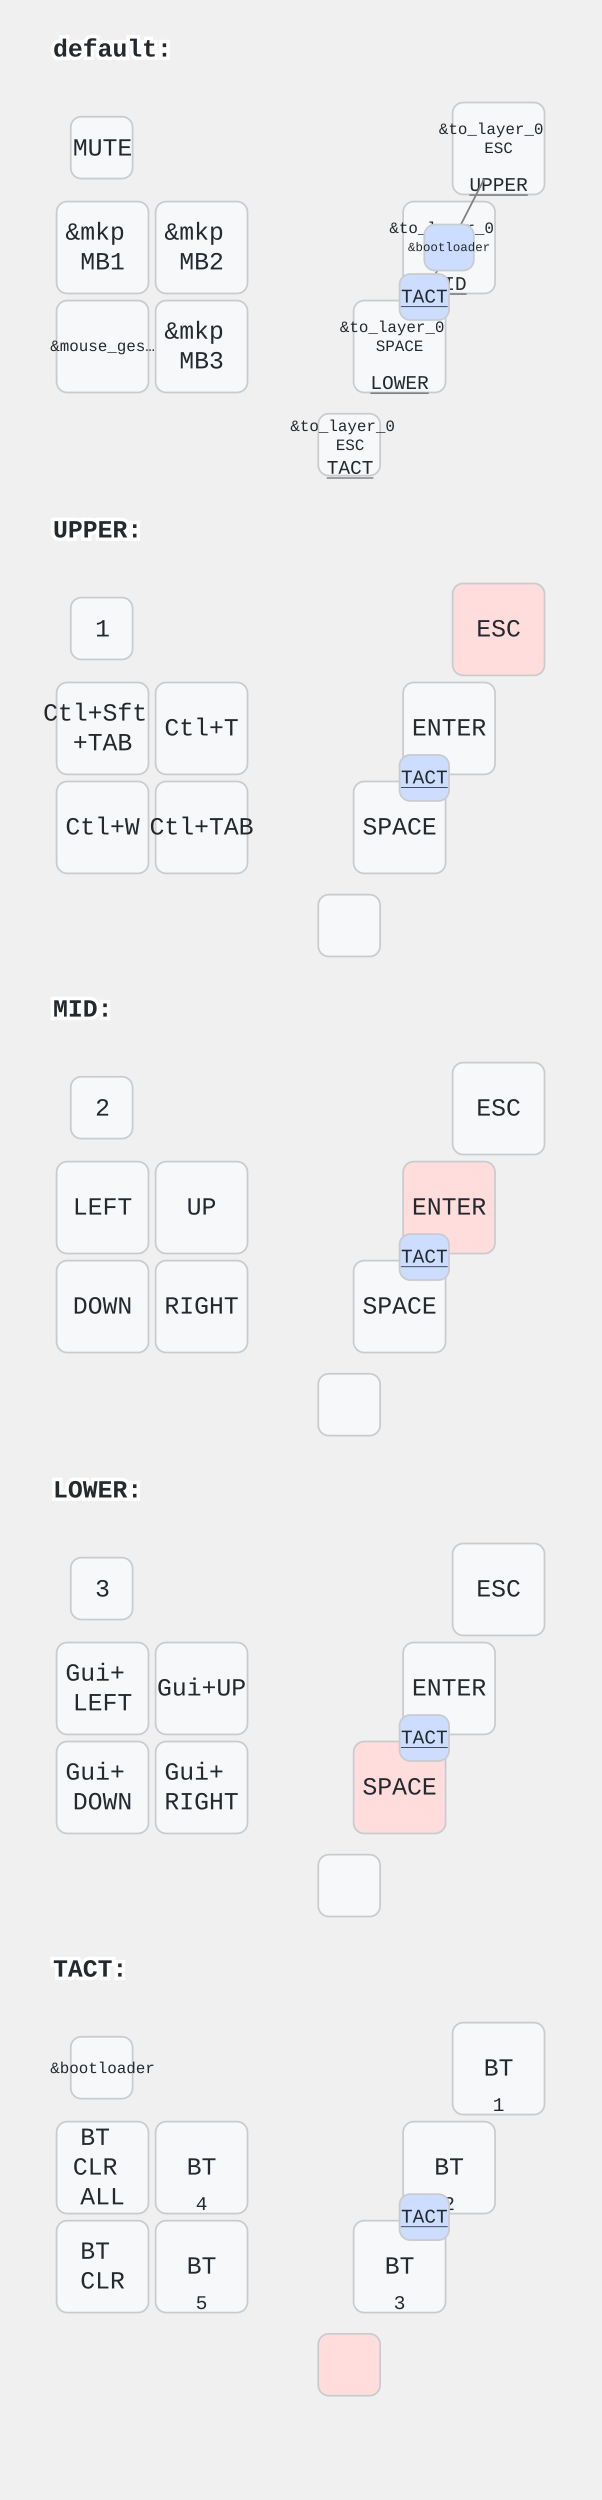
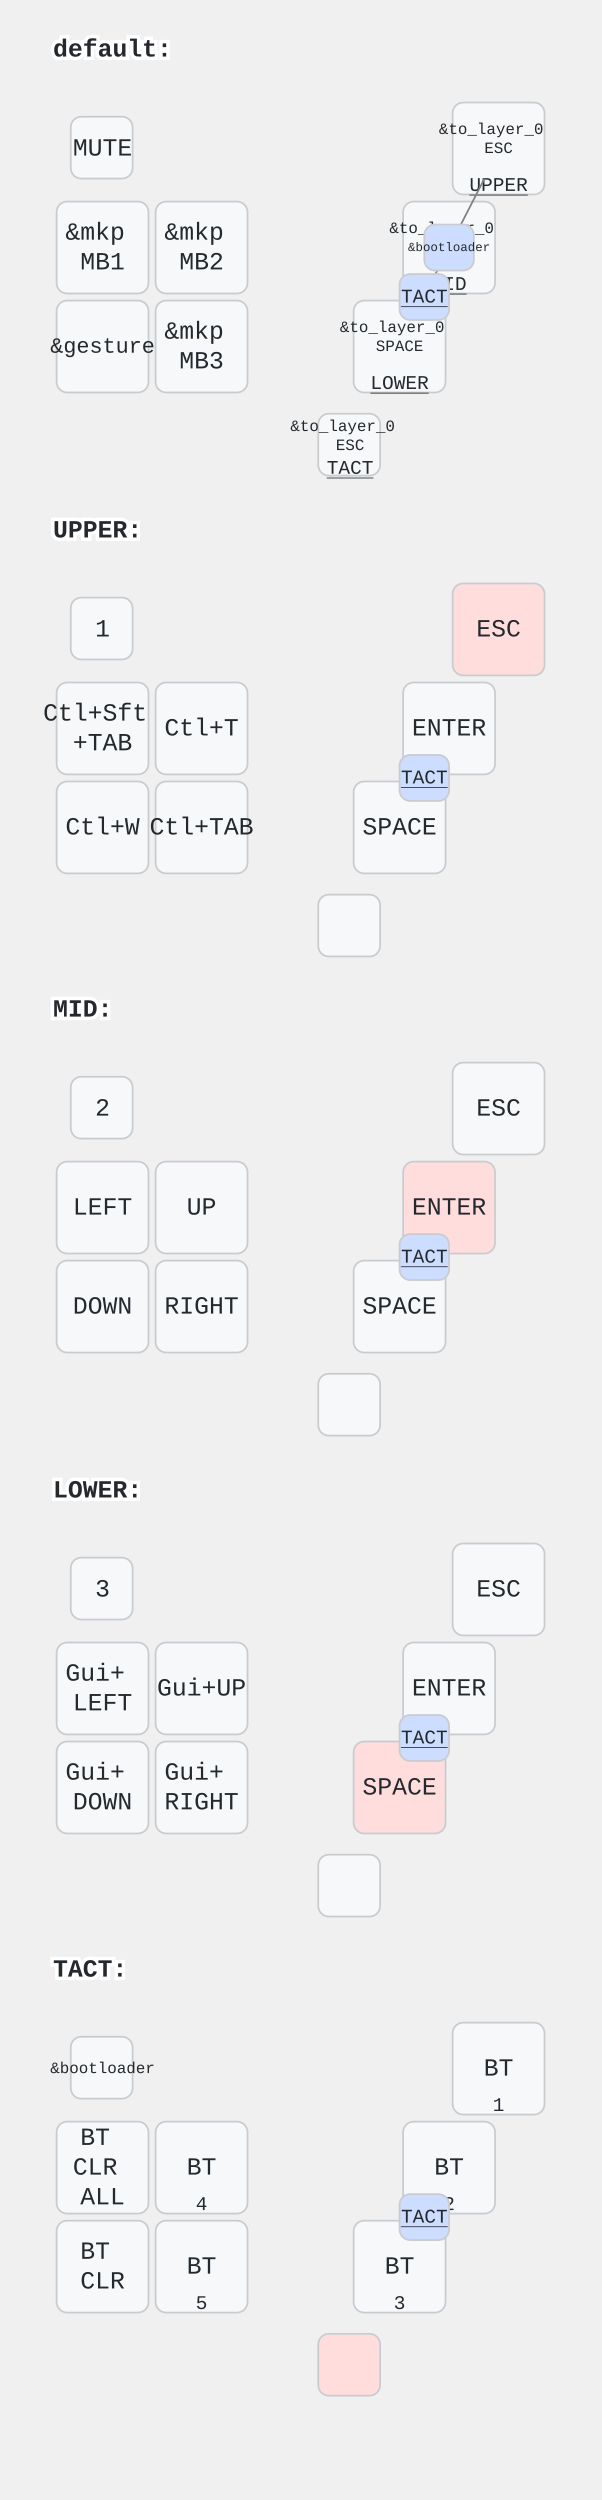
<svg xmlns="http://www.w3.org/2000/svg" width="340" height="1414" viewBox="0 0 340 1414" class="keymap">
  <style>/* inherit to force styles through use tags */
svg path {
    fill: inherit;
}

/* font and background color specifications */
svg.keymap {
    font-family: SFMono-Regular,Consolas,Liberation Mono,Menlo,monospace;
    font-size: 14px;
    font-kerning: normal;
    text-rendering: optimizeLegibility;
    fill: #24292e;
}

/* default key styling */
rect.key {
    fill: #f6f8fa;
}

rect.key, rect.combo {
    stroke: #c9cccf;
    stroke-width: 1;
}

/* default key side styling, only used is draw_key_sides is set */
rect.side {
    filter: brightness(90%);
}

/* color accent for combo boxes */
rect.combo, rect.combo-separate {
    fill: #cdf;
}

/* color accent for held keys */
rect.held, rect.combo.held {
    fill: #fdd;
}

/* color accent for ghost (optional) keys */
rect.ghost, rect.combo.ghost {
    stroke-dasharray: 4, 4;
    stroke-width: 2;
}

text {
    text-anchor: middle;
    dominant-baseline: middle;
}

/* styling for layer labels */
text.label {
    font-weight: bold;
    text-anchor: start;
    stroke: white;
    stroke-width: 4;
    paint-order: stroke;
}

/* styling for optional footer */
text.footer {
    text-anchor: end;
    dominant-baseline: auto;
    stroke: white;
    stroke-width: 4;
    paint-order: stroke;
}

/* styling for combo tap, and key non-tap label text */
text.combo, text.hold, text.shifted, text.left, text.right {
    font-size: 11px;
}

text.hold {
    text-anchor: middle;
    dominant-baseline: auto;
}

text.shifted {
    text-anchor: middle;
    dominant-baseline: hanging;
}

text.left {
    text-anchor: start;
}

text.right {
    text-anchor: end;
}

text.layer-activator {
    text-decoration: underline;
}

/* styling for hold/shifted label text in combo box */
text.combo.hold, text.combo.shifted, text.combo.left, text.combo.right {
    font-size: 8px;
}

/* lighter symbol for transparent keys */
text.trans {
    fill: #7b7e81;
}

/* styling for combo dendrons */
path.combo {
    stroke-width: 1;
    stroke: gray;
    fill: none;
}

/* Start Tabler Icons Cleanup */
/* cannot use height/width with glyphs */
.icon-tabler &gt; path {
    fill: inherit;
    stroke: inherit;
    stroke-width: 2;
}
/* hide tabler's default box */
.icon-tabler &gt; path[stroke="none"][fill="none"] {
    visibility: hidden;
}
/* End Tabler Icons Cleanup */
</style>
  <g transform="translate(30, 0)" class="layer-default">
    <text x="0" y="28" class="label" id="default">default:</text>
    <g transform="translate(0, 56)">
      <g transform="translate(28, 28)" class="key keypos-0">
        <rect rx="6" ry="6" x="-18" y="-18" width="35" height="35" class="key" />
        <text x="0" y="0" class="key tap">MUTE</text>
      </g>
      <g transform="translate(252, 28)" class="key keypos-1">
        <rect rx="6" ry="6" x="-26" y="-26" width="52" height="52" class="key" />
        <text x="0" y="0" class="key tap">
          <tspan x="0" dy="-1.2em" style="font-size: 64%">&amp;to_layer_0</tspan>
          <tspan x="0" dy="1.2em" style="font-size: 64%">ESC</tspan>
        </text>
        <a href="#UPPER">
          <text x="0" y="24" class="key hold layer-activator">UPPER</text>
        </a>
      </g>
      <g transform="translate(28, 84)" class="key keypos-2">
        <rect rx="6" ry="6" x="-26" y="-26" width="52" height="52" class="key" />
        <text x="0" y="0" class="key tap">
          <tspan x="0" dy="-0.6em">&amp;mkp</tspan>
          <tspan x="0" dy="1.2em">MB1</tspan>
        </text>
      </g>
      <g transform="translate(84, 84)" class="key keypos-3">
        <rect rx="6" ry="6" x="-26" y="-26" width="52" height="52" class="key" />
        <text x="0" y="0" class="key tap">
          <tspan x="0" dy="-0.6em">&amp;mkp</tspan>
          <tspan x="0" dy="1.2em">MB2</tspan>
        </text>
      </g>
      <g transform="translate(224, 84)" class="key keypos-4">
        <rect rx="6" ry="6" x="-26" y="-26" width="52" height="52" class="key" />
        <text x="0" y="0" class="key tap">
          <tspan x="0" dy="-1.2em" style="font-size: 64%">&amp;to_layer_0</tspan>
          <tspan x="0" dy="1.2em" style="font-size: 64%">ENTER</tspan>
        </text>
        <a href="#MID">
          <text x="0" y="24" class="key hold layer-activator">MID</text>
        </a>
      </g>
      <g transform="translate(28, 140)" class="key keypos-5">
        <rect rx="6" ry="6" x="-26" y="-26" width="52" height="52" class="key" />
        <text x="0" y="0" class="key tap">
-           <tspan style="font-size: 64%">&amp;mouse_ges…</tspan>
+           <tspan style="font-size: 88%">&amp;gesture</tspan>
        </text>
      </g>
      <g transform="translate(84, 140)" class="key keypos-6">
        <rect rx="6" ry="6" x="-26" y="-26" width="52" height="52" class="key" />
        <text x="0" y="0" class="key tap">
          <tspan x="0" dy="-0.6em">&amp;mkp</tspan>
          <tspan x="0" dy="1.2em">MB3</tspan>
        </text>
      </g>
      <g transform="translate(196, 140)" class="key keypos-7">
        <rect rx="6" ry="6" x="-26" y="-26" width="52" height="52" class="key" />
        <text x="0" y="0" class="key tap">
          <tspan x="0" dy="-1.2em" style="font-size: 64%">&amp;to_layer_0</tspan>
          <tspan x="0" dy="1.2em" style="font-size: 64%">SPACE</tspan>
        </text>
        <a href="#LOWER">
          <text x="0" y="24" class="key hold layer-activator">LOWER</text>
        </a>
      </g>
      <g transform="translate(168, 196)" class="key keypos-8">
        <rect rx="6" ry="6" x="-18" y="-18" width="35" height="35" class="key" />
        <text x="0" y="0" class="key tap">
          <tspan x="0" dy="-1.2em" style="font-size: 64%">&amp;to_layer_0</tspan>
          <tspan x="0" dy="1.2em" style="font-size: 64%">ESC</tspan>
        </text>
        <a href="#TACT">
          <text x="0" y="16" class="key hold layer-activator">TACT</text>
        </a>
      </g>
      <g class="combo combopos-0">
        <path d="M224,84 l20,-39" class="combo" />
        <path d="M224,84 l-20,39" class="combo" />
        <rect rx="6" ry="6" x="210" y="71" width="28" height="26" class="combo" />
        <text x="224" y="84" class="combo tap">
          <tspan style="font-size: 64%">&amp;bootloader</tspan>
        </text>
      </g>
      <g class="combo combopos-1">
        <rect rx="6" ry="6" x="196" y="99" width="28" height="26" class="combo" />
        <a href="#TACT">
          <text x="210" y="112" class="combo tap layer-activator">TACT</text>
        </a>
      </g>
    </g>
  </g>
  <g transform="translate(30, 272)" class="layer-UPPER">
    <text x="0" y="28" class="label" id="UPPER">UPPER:</text>
    <g transform="translate(0, 56)">
      <g transform="translate(28, 28)" class="key keypos-0">
        <rect rx="6" ry="6" x="-18" y="-18" width="35" height="35" class="key" />
        <text x="0" y="0" class="key tap">1</text>
      </g>
      <g transform="translate(252, 28)" class="key held keypos-1">
        <rect rx="6" ry="6" x="-26" y="-26" width="52" height="52" class="key held" />
        <text x="0" y="0" class="key held tap">ESC</text>
      </g>
      <g transform="translate(28, 84)" class="key keypos-2">
        <rect rx="6" ry="6" x="-26" y="-26" width="52" height="52" class="key" />
        <text x="0" y="0" class="key tap">
          <tspan x="0" dy="-0.6em">Ctl+Sft</tspan>
          <tspan x="0" dy="1.2em">+TAB</tspan>
        </text>
      </g>
      <g transform="translate(84, 84)" class="key keypos-3">
        <rect rx="6" ry="6" x="-26" y="-26" width="52" height="52" class="key" />
        <text x="0" y="0" class="key tap">Ctl+T</text>
      </g>
      <g transform="translate(224, 84)" class="key keypos-4">
        <rect rx="6" ry="6" x="-26" y="-26" width="52" height="52" class="key" />
        <text x="0" y="0" class="key tap">ENTER</text>
      </g>
      <g transform="translate(28, 140)" class="key keypos-5">
        <rect rx="6" ry="6" x="-26" y="-26" width="52" height="52" class="key" />
        <text x="0" y="0" class="key tap">Ctl+W</text>
      </g>
      <g transform="translate(84, 140)" class="key keypos-6">
        <rect rx="6" ry="6" x="-26" y="-26" width="52" height="52" class="key" />
        <text x="0" y="0" class="key tap">Ctl+TAB</text>
      </g>
      <g transform="translate(196, 140)" class="key keypos-7">
        <rect rx="6" ry="6" x="-26" y="-26" width="52" height="52" class="key" />
        <text x="0" y="0" class="key tap">SPACE</text>
      </g>
      <g transform="translate(168, 196)" class="key keypos-8">
        <rect rx="6" ry="6" x="-18" y="-18" width="35" height="35" class="key" />
      </g>
      <g class="combo combopos-0">
        <rect rx="6" ry="6" x="196" y="99" width="28" height="26" class="combo" />
        <a href="#TACT">
          <text x="210" y="112" class="combo tap layer-activator">TACT</text>
        </a>
      </g>
    </g>
  </g>
  <g transform="translate(30, 543)" class="layer-MID">
    <text x="0" y="28" class="label" id="MID">MID:</text>
    <g transform="translate(0, 56)">
      <g transform="translate(28, 28)" class="key keypos-0">
        <rect rx="6" ry="6" x="-18" y="-18" width="35" height="35" class="key" />
        <text x="0" y="0" class="key tap">2</text>
      </g>
      <g transform="translate(252, 28)" class="key keypos-1">
        <rect rx="6" ry="6" x="-26" y="-26" width="52" height="52" class="key" />
        <text x="0" y="0" class="key tap">ESC</text>
      </g>
      <g transform="translate(28, 84)" class="key keypos-2">
        <rect rx="6" ry="6" x="-26" y="-26" width="52" height="52" class="key" />
        <text x="0" y="0" class="key tap">LEFT</text>
      </g>
      <g transform="translate(84, 84)" class="key keypos-3">
        <rect rx="6" ry="6" x="-26" y="-26" width="52" height="52" class="key" />
        <text x="0" y="0" class="key tap">UP</text>
      </g>
      <g transform="translate(224, 84)" class="key held keypos-4">
        <rect rx="6" ry="6" x="-26" y="-26" width="52" height="52" class="key held" />
        <text x="0" y="0" class="key held tap">ENTER</text>
      </g>
      <g transform="translate(28, 140)" class="key keypos-5">
        <rect rx="6" ry="6" x="-26" y="-26" width="52" height="52" class="key" />
        <text x="0" y="0" class="key tap">DOWN</text>
      </g>
      <g transform="translate(84, 140)" class="key keypos-6">
        <rect rx="6" ry="6" x="-26" y="-26" width="52" height="52" class="key" />
        <text x="0" y="0" class="key tap">RIGHT</text>
      </g>
      <g transform="translate(196, 140)" class="key keypos-7">
        <rect rx="6" ry="6" x="-26" y="-26" width="52" height="52" class="key" />
        <text x="0" y="0" class="key tap">SPACE</text>
      </g>
      <g transform="translate(168, 196)" class="key keypos-8">
        <rect rx="6" ry="6" x="-18" y="-18" width="35" height="35" class="key" />
      </g>
      <g class="combo combopos-0">
        <rect rx="6" ry="6" x="196" y="99" width="28" height="26" class="combo" />
        <a href="#TACT">
          <text x="210" y="112" class="combo tap layer-activator">TACT</text>
        </a>
      </g>
    </g>
  </g>
  <g transform="translate(30, 815)" class="layer-LOWER">
    <text x="0" y="28" class="label" id="LOWER">LOWER:</text>
    <g transform="translate(0, 56)">
      <g transform="translate(28, 28)" class="key keypos-0">
        <rect rx="6" ry="6" x="-18" y="-18" width="35" height="35" class="key" />
        <text x="0" y="0" class="key tap">3</text>
      </g>
      <g transform="translate(252, 28)" class="key keypos-1">
        <rect rx="6" ry="6" x="-26" y="-26" width="52" height="52" class="key" />
        <text x="0" y="0" class="key tap">ESC</text>
      </g>
      <g transform="translate(28, 84)" class="key keypos-2">
        <rect rx="6" ry="6" x="-26" y="-26" width="52" height="52" class="key" />
        <text x="0" y="0" class="key tap">
          <tspan x="0" dy="-0.6em">Gui+</tspan>
          <tspan x="0" dy="1.2em">LEFT</tspan>
        </text>
      </g>
      <g transform="translate(84, 84)" class="key keypos-3">
        <rect rx="6" ry="6" x="-26" y="-26" width="52" height="52" class="key" />
        <text x="0" y="0" class="key tap">Gui+UP</text>
      </g>
      <g transform="translate(224, 84)" class="key keypos-4">
        <rect rx="6" ry="6" x="-26" y="-26" width="52" height="52" class="key" />
        <text x="0" y="0" class="key tap">ENTER</text>
      </g>
      <g transform="translate(28, 140)" class="key keypos-5">
        <rect rx="6" ry="6" x="-26" y="-26" width="52" height="52" class="key" />
        <text x="0" y="0" class="key tap">
          <tspan x="0" dy="-0.6em">Gui+</tspan>
          <tspan x="0" dy="1.2em">DOWN</tspan>
        </text>
      </g>
      <g transform="translate(84, 140)" class="key keypos-6">
        <rect rx="6" ry="6" x="-26" y="-26" width="52" height="52" class="key" />
        <text x="0" y="0" class="key tap">
          <tspan x="0" dy="-0.6em">Gui+</tspan>
          <tspan x="0" dy="1.2em">RIGHT</tspan>
        </text>
      </g>
      <g transform="translate(196, 140)" class="key held keypos-7">
        <rect rx="6" ry="6" x="-26" y="-26" width="52" height="52" class="key held" />
        <text x="0" y="0" class="key held tap">SPACE</text>
      </g>
      <g transform="translate(168, 196)" class="key keypos-8">
        <rect rx="6" ry="6" x="-18" y="-18" width="35" height="35" class="key" />
      </g>
      <g class="combo combopos-0">
        <rect rx="6" ry="6" x="196" y="99" width="28" height="26" class="combo" />
        <a href="#TACT">
          <text x="210" y="112" class="combo tap layer-activator">TACT</text>
        </a>
      </g>
    </g>
  </g>
  <g transform="translate(30, 1086)" class="layer-TACT">
    <text x="0" y="28" class="label" id="TACT">TACT:</text>
    <g transform="translate(0, 56)">
      <g transform="translate(28, 28)" class="key keypos-0">
        <rect rx="6" ry="6" x="-18" y="-18" width="35" height="35" class="key" />
        <text x="0" y="0" class="key tap">
          <tspan style="font-size: 64%">&amp;bootloader</tspan>
        </text>
      </g>
      <g transform="translate(252, 28)" class="key keypos-1">
        <rect rx="6" ry="6" x="-26" y="-26" width="52" height="52" class="key" />
        <text x="0" y="0" class="key tap">BT</text>
        <text x="0" y="24" class="key hold">1</text>
      </g>
      <g transform="translate(28, 84)" class="key keypos-2">
        <rect rx="6" ry="6" x="-26" y="-26" width="52" height="52" class="key" />
        <text x="0" y="0" class="key tap">
          <tspan x="0" dy="-1.2em">BT</tspan>
          <tspan x="0" dy="1.2em">CLR</tspan>
          <tspan x="0" dy="1.2em">ALL</tspan>
        </text>
      </g>
      <g transform="translate(84, 84)" class="key keypos-3">
        <rect rx="6" ry="6" x="-26" y="-26" width="52" height="52" class="key" />
        <text x="0" y="0" class="key tap">BT</text>
        <text x="0" y="24" class="key hold">4</text>
      </g>
      <g transform="translate(224, 84)" class="key keypos-4">
        <rect rx="6" ry="6" x="-26" y="-26" width="52" height="52" class="key" />
        <text x="0" y="0" class="key tap">BT</text>
        <text x="0" y="24" class="key hold">2</text>
      </g>
      <g transform="translate(28, 140)" class="key keypos-5">
        <rect rx="6" ry="6" x="-26" y="-26" width="52" height="52" class="key" />
        <text x="0" y="0" class="key tap">
          <tspan x="0" dy="-0.6em">BT</tspan>
          <tspan x="0" dy="1.2em">CLR</tspan>
        </text>
      </g>
      <g transform="translate(84, 140)" class="key keypos-6">
        <rect rx="6" ry="6" x="-26" y="-26" width="52" height="52" class="key" />
        <text x="0" y="0" class="key tap">BT</text>
        <text x="0" y="24" class="key hold">5</text>
      </g>
      <g transform="translate(196, 140)" class="key keypos-7">
        <rect rx="6" ry="6" x="-26" y="-26" width="52" height="52" class="key" />
        <text x="0" y="0" class="key tap">BT</text>
        <text x="0" y="24" class="key hold">3</text>
      </g>
      <g transform="translate(168, 196)" class="key held keypos-8">
        <rect rx="6" ry="6" x="-18" y="-18" width="35" height="35" class="key held" />
      </g>
      <g class="combo combopos-0">
        <rect rx="6" ry="6" x="196" y="99" width="28" height="26" class="combo" />
        <a href="#TACT">
          <text x="210" y="112" class="combo tap layer-activator">TACT</text>
        </a>
      </g>
    </g>
  </g>
</svg>
